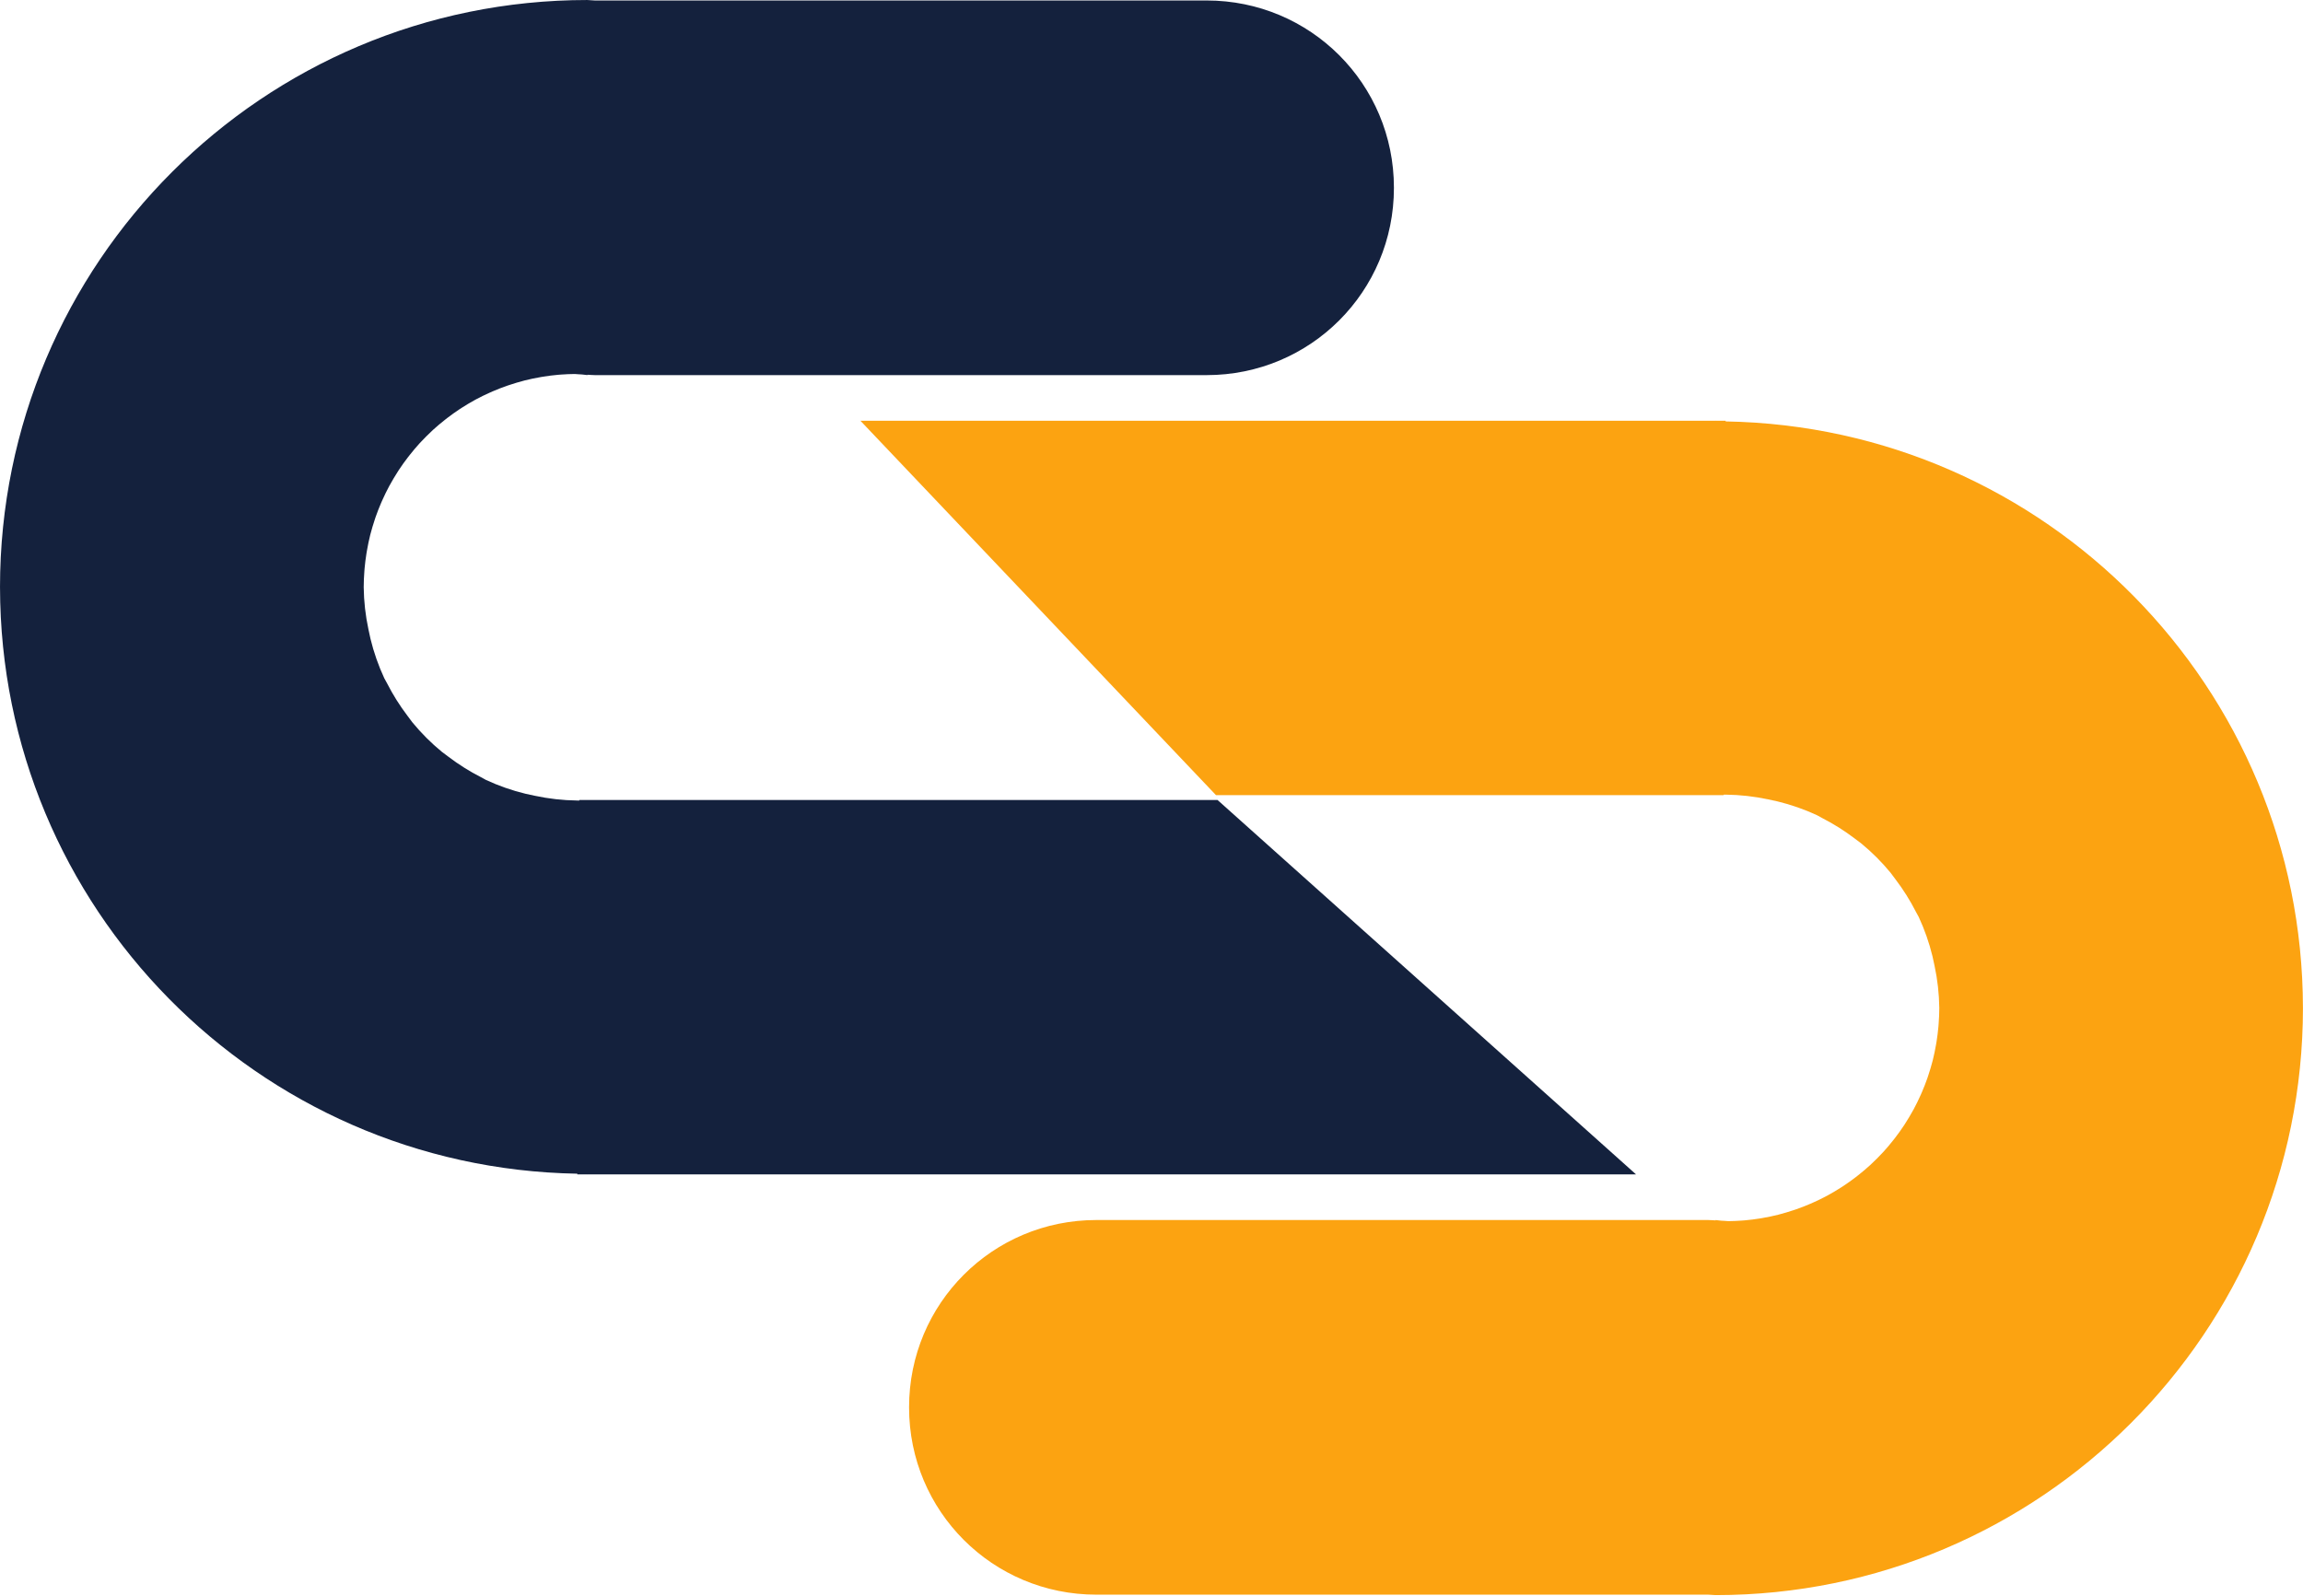
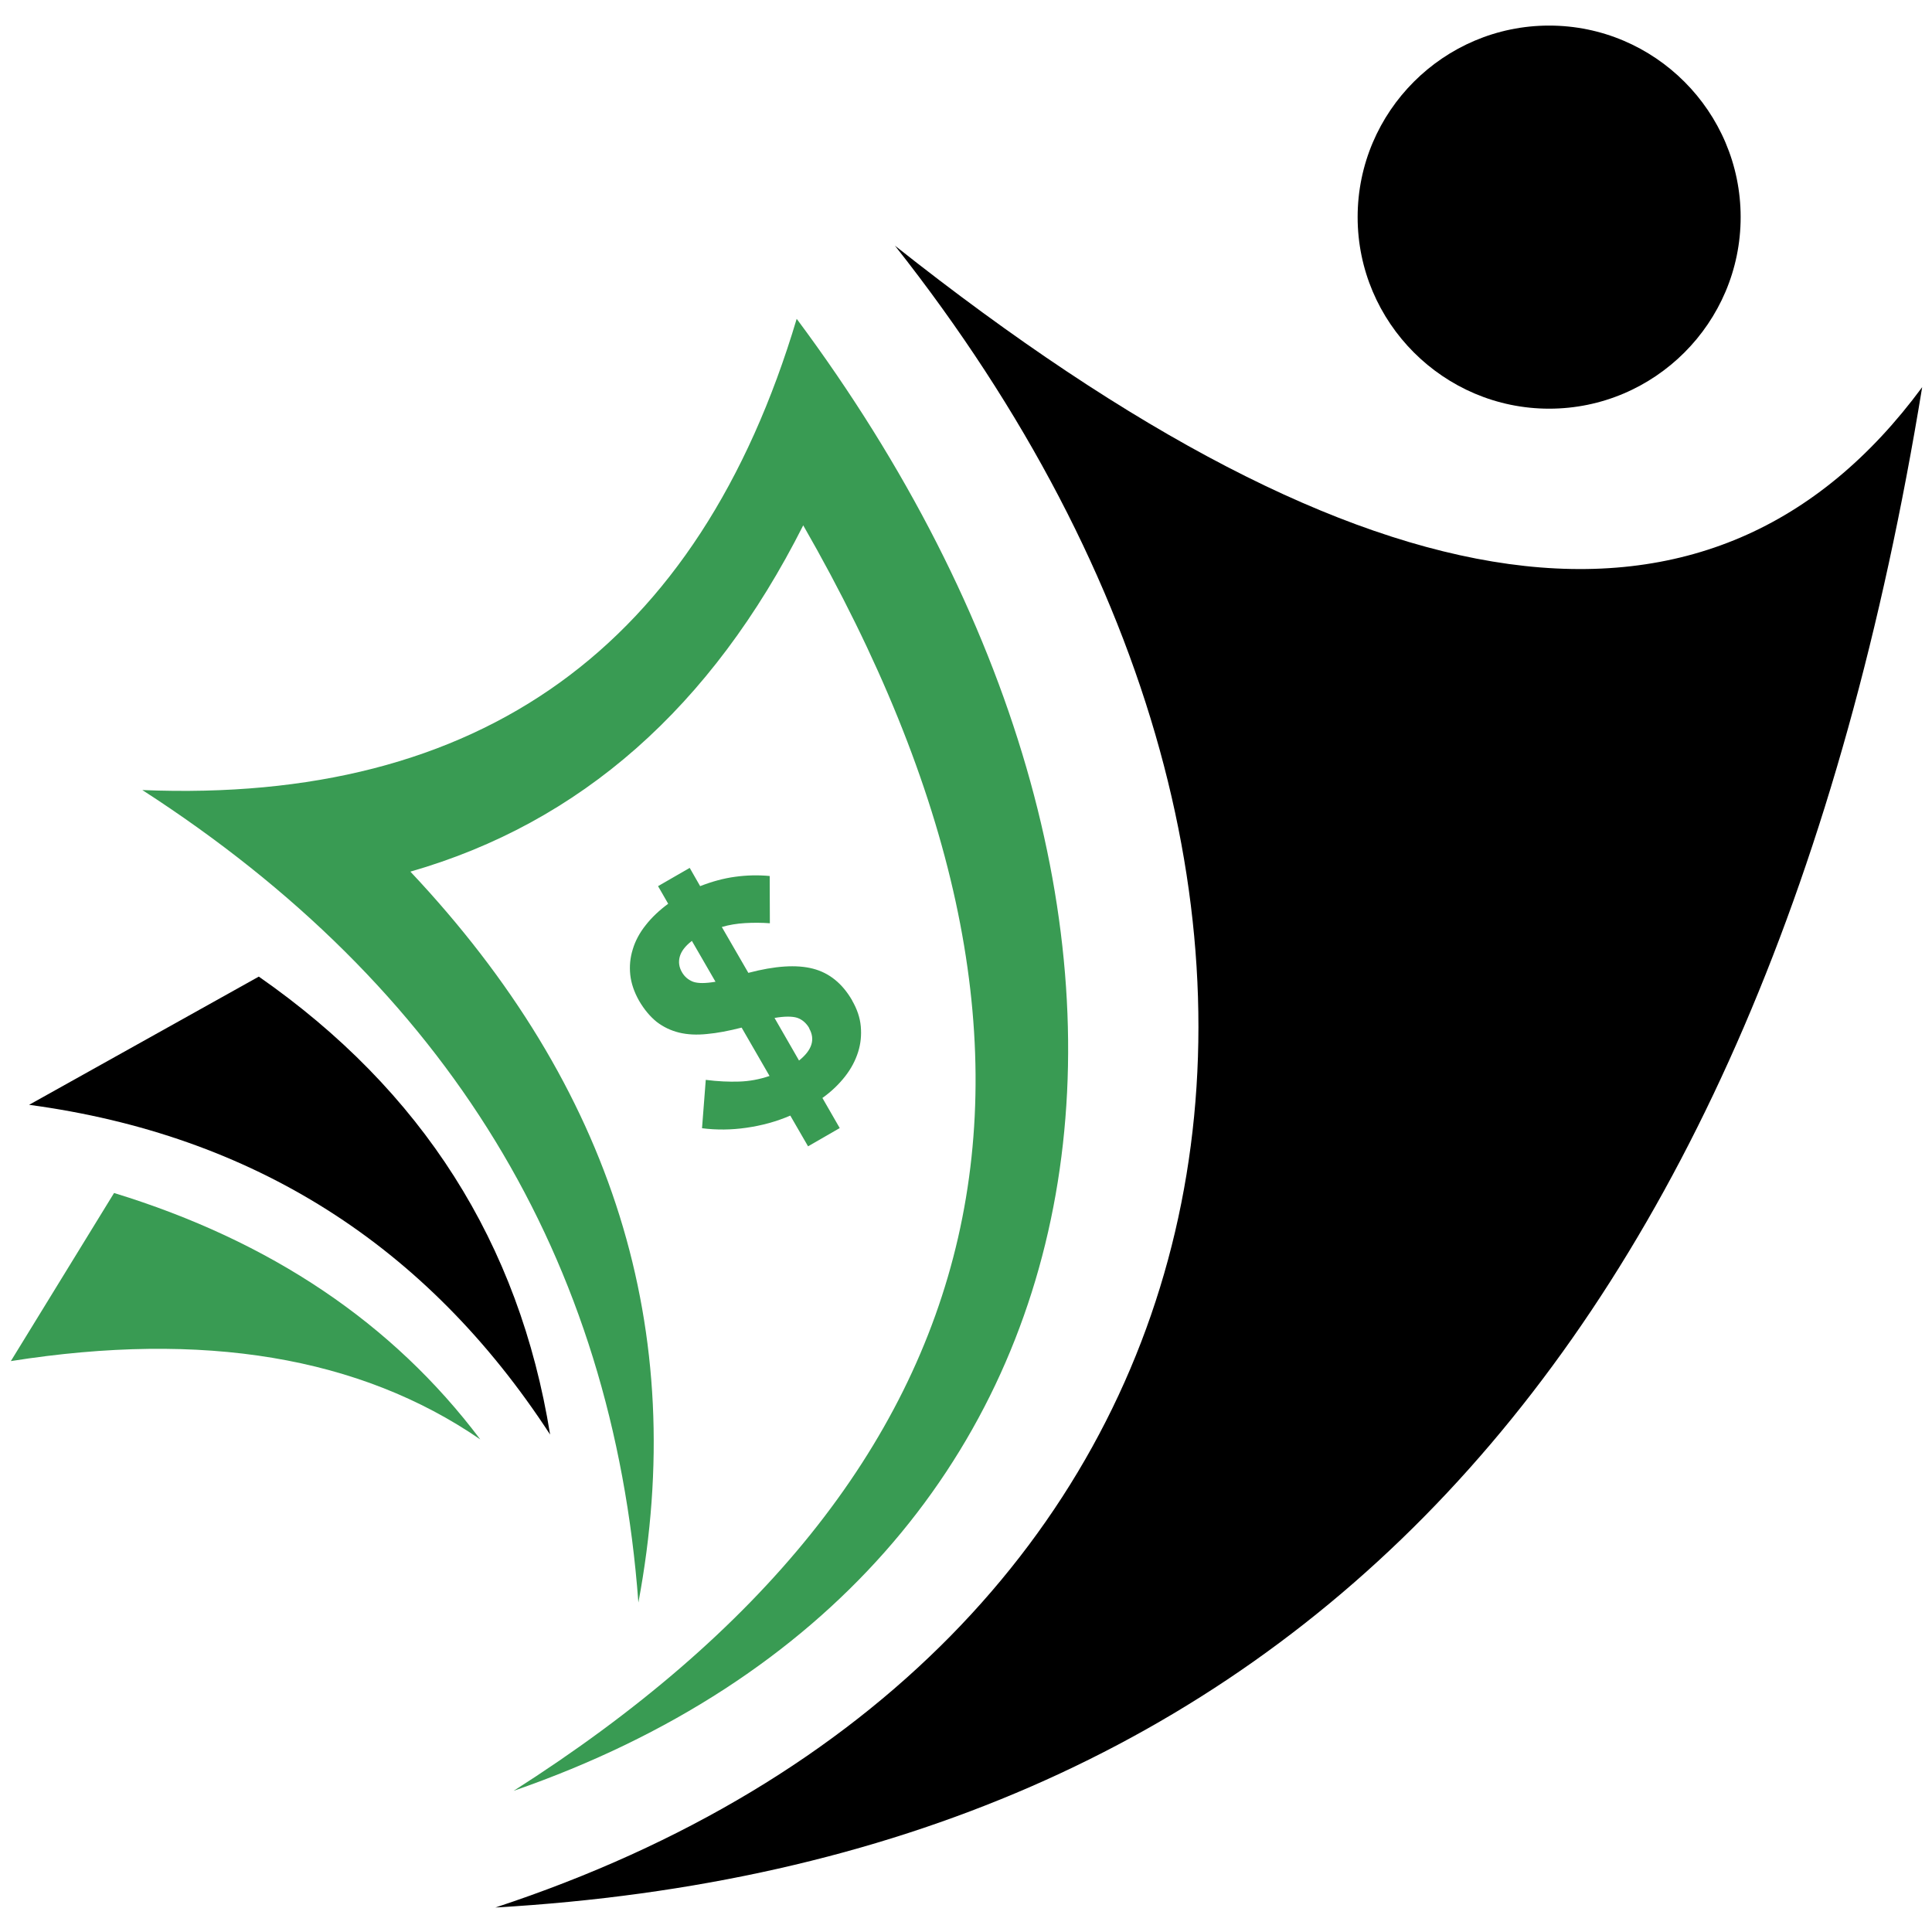
- <svg xmlns="http://www.w3.org/2000/svg" width="117.627mm" height="81.496mm" viewBox="0 0 117.627 81.496" version="1.1" id="svg1">
-   <defs id="defs1" />
-   <g id="layer1" transform="translate(-49.8796,-58.24653)">
-     <path id="path4" style="fill:#14213d;fill-opacity:1;stroke-width:0.265" d="M 79.88,58.247 A 30,30 0 0 0 49.88,88.247 l 5.17e-4,5.17e-4 a 30,30 0 0 0 29.486,29.963 v 0.035 h 0.485 a 30,30 0 0 0 0.029,0.002 30,30 0 0 0 0.043,-0.002 H 133.441 L 112.067,99.119 H 79.467 v 0.026 h -0.097 v -0.003 a 10.898,10.898 0 0 1 -0.019,0.002 10.898,10.898 0 0 1 -2.16,-0.243 10.898,10.898 0 0 1 -0.475,-0.103 10.898,10.898 0 0 1 -2.013,-0.704 10.898,10.898 0 0 1 -0.272,-0.149 10.898,10.898 0 0 1 -1.632,-1.025 10.898,10.898 0 0 1 -0.357,-0.268 10.898,10.898 0 0 1 -1.497,-1.497 10.898,10.898 0 0 1 -0.261,-0.349 10.898,10.898 0 0 1 -1.031,-1.642 10.898,10.898 0 0 1 -0.146,-0.267 10.898,10.898 0 0 1 -0.704,-2.012 10.898,10.898 0 0 1 -0.104,-0.48 10.898,10.898 0 0 1 -0.243,-2.157 10.898,10.898 0 0 1 0.033,-0.803 10.898,10.898 0 0 1 0.012,-0.158 10.898,10.898 0 0 1 0.096,-0.766 10.898,10.898 0 0 1 0.027,-0.157 10.898,10.898 0 0 1 0.163,-0.78 10.898,10.898 0 0 1 0.013,-0.049 10.898,10.898 0 0 1 0.215,-0.724 10.898,10.898 0 0 1 0.051,-0.155 10.898,10.898 0 0 1 0.279,-0.715 10.898,10.898 0 0 1 0.067,-0.151 10.898,10.898 0 0 1 0.346,-0.707 10.898,10.898 0 0 1 0.046,-0.081 10.898,10.898 0 0 1 0.384,-0.645 10.898,10.898 0 0 1 0.064,-0.101 10.898,10.898 0 0 1 0.46,-0.644 10.898,10.898 0 0 1 0.091,-0.116 10.898,10.898 0 0 1 0.514,-0.608 10.898,10.898 0 0 1 0.067,-0.07 10.898,10.898 0 0 1 0.533,-0.533 10.898,10.898 0 0 1 0.081,-0.078 10.898,10.898 0 0 1 0.6,-0.507 10.898,10.898 0 0 1 0.122,-0.096 10.898,10.898 0 0 1 0.639,-0.456 10.898,10.898 0 0 1 0.104,-0.067 10.898,10.898 0 0 1 0.662,-0.394 10.898,10.898 0 0 1 0.057,-0.032 10.898,10.898 0 0 1 0.716,-0.35 10.898,10.898 0 0 1 0.144,-0.064 10.898,10.898 0 0 1 0.72,-0.281 10.898,10.898 0 0 1 0.146,-0.048 10.898,10.898 0 0 1 0.729,-0.217 10.898,10.898 0 0 1 0.054,-0.015 10.898,10.898 0 0 1 0.792,-0.166 10.898,10.898 0 0 1 0.133,-0.023 10.898,10.898 0 0 1 0.776,-0.097 10.898,10.898 0 0 1 0.158,-0.012 10.898,10.898 0 0 1 0.685,-0.028 c 0.122,0.013 0.247,0.015 0.37,0.024 a 10.898,10.898 0 0 1 0.279,0.032 v -0.018 c 0.128,0.005 0.253,0.019 0.381,0.019 h 31.246 c 5.298,0 9.564,-4.265 9.564,-9.564 v -0.012 c 0,-5.298 -4.266,-9.564 -9.564,-9.564 h -31.246 -0.003 a 30,30 0 0 0 -0.38,-0.023 z" />
-     <path id="path5" style="fill:#fca311;fill-opacity:1;stroke-width:0.265" d="m 137.506,79.742 a 30,30 0 0 0 -0.043,0.002 H 93.828 l 18.159,19.126 h 25.932 v -0.026 h 0.097 v 0.003 a 10.898,10.898 0 0 1 0.019,-0.002 10.898,10.898 0 0 1 2.16,0.243 10.898,10.898 0 0 1 0.475,0.103 10.898,10.898 0 0 1 2.013,0.704 10.898,10.898 0 0 1 0.272,0.149 10.898,10.898 0 0 1 1.632,1.025 10.898,10.898 0 0 1 0.357,0.268 10.898,10.898 0 0 1 1.497,1.497 10.898,10.898 0 0 1 0.261,0.349 10.898,10.898 0 0 1 1.031,1.642 10.898,10.898 0 0 1 0.146,0.267 10.898,10.898 0 0 1 0.704,2.012 10.898,10.898 0 0 1 0.104,0.48 10.898,10.898 0 0 1 0.243,2.157 10.898,10.898 0 0 1 -0.033,0.803 10.898,10.898 0 0 1 -0.012,0.158 10.898,10.898 0 0 1 -0.096,0.766 10.898,10.898 0 0 1 -0.027,0.157 10.898,10.898 0 0 1 -0.163,0.78 10.898,10.898 0 0 1 -0.013,0.049 10.898,10.898 0 0 1 -0.215,0.724 10.898,10.898 0 0 1 -0.051,0.155 10.898,10.898 0 0 1 -0.279,0.715 10.898,10.898 0 0 1 -0.067,0.151 10.898,10.898 0 0 1 -0.346,0.707 10.898,10.898 0 0 1 -0.046,0.081 10.898,10.898 0 0 1 -0.384,0.645 10.898,10.898 0 0 1 -0.064,0.101 10.898,10.898 0 0 1 -0.46,0.644 10.898,10.898 0 0 1 -0.091,0.116 10.898,10.898 0 0 1 -0.514,0.608 10.898,10.898 0 0 1 -0.067,0.07 10.898,10.898 0 0 1 -0.533,0.533 10.898,10.898 0 0 1 -0.081,0.077 10.898,10.898 0 0 1 -0.6,0.507 10.898,10.898 0 0 1 -0.122,0.096 10.898,10.898 0 0 1 -0.639,0.456 10.898,10.898 0 0 1 -0.104,0.067 10.898,10.898 0 0 1 -0.662,0.394 10.898,10.898 0 0 1 -0.057,0.032 10.898,10.898 0 0 1 -0.716,0.35 10.898,10.898 0 0 1 -0.144,0.064 10.898,10.898 0 0 1 -0.72,0.281 10.898,10.898 0 0 1 -0.146,0.048 10.898,10.898 0 0 1 -0.729,0.217 10.898,10.898 0 0 1 -0.054,0.015 10.898,10.898 0 0 1 -0.792,0.166 10.898,10.898 0 0 1 -0.133,0.023 10.898,10.898 0 0 1 -0.776,0.097 10.898,10.898 0 0 1 -0.158,0.012 10.898,10.898 0 0 1 -0.685,0.028 c -0.122,-0.013 -0.247,-0.015 -0.37,-0.024 a 10.898,10.898 0 0 1 -0.279,-0.032 v 0.018 c -0.128,-0.005 -0.253,-0.019 -0.381,-0.019 h -31.246 c -5.298,0 -9.564,4.265 -9.564,9.564 v 0.012 c 0,5.298 4.266,9.564 9.564,9.564 h 31.246 0.003 a 30,30 0 0 0 0.38,0.023 30,30 0 0 0 30,-30 l -5.2e-4,-5.2e-4 a 30,30 0 0 0 -29.486,-29.963 v -0.035 h -0.485 a 30,30 0 0 0 -0.029,-0.002 z" />
+ <svg xmlns="http://www.w3.org/2000/svg" width="500" zoomAndPan="magnify" viewBox="0 0 375 375" height="500" preserveAspectRatio="xMidYMid meet" version="1.0">
+   <defs>
+     <clipPath id="0694e9035f">
+       <path d="M 96 47 L 373.211 47 L 373.211 370.246 L 96 370.246 Z M 96 47 " clip-rule="nonzero" />
+     </clipPath>
+     <clipPath id="829a2ec8b9">
+       <path d="M 263 4.996 L 338 4.996 L 338 80 L 263 80 Z M 263 4.996 " clip-rule="nonzero" />
+     </clipPath>
+   </defs>
+   <path fill="#399b53" d="M 22.145 231.551 L 2.105 264.188 C 39.457 258.285 69.852 263.34 93.219 279.387 C 76.238 256.832 52.535 240.875 22.113 231.551 Z M 22.145 231.551 " fill-opacity="1" fill-rule="evenodd" />
+   <path fill="#000000" d="M 5.648 214.445 C 49.086 220.289 82.805 241.633 106.777 278.449 C 100.785 241.27 81.957 211.66 50.234 189.559 Z M 5.648 214.445 " fill-opacity="1" fill-rule="evenodd" />
+   <path fill="#399b53" d="M 27.625 153.348 C 86.863 191.559 118.949 244.145 123.91 311.055 C 133.809 258.285 119.039 210.992 79.656 169.184 C 112.652 159.707 138.078 137.301 155.906 101.969 C 214.723 204.426 195.984 286.289 99.695 347.598 C 221.652 305.332 239.969 176.48 154.637 61.883 C 135.625 125.555 93.309 156.043 27.652 153.348 Z M 27.625 153.348 " fill-opacity="1" fill-rule="evenodd" />
+   <g clip-path="url(#0694e9035f)">
+     <path fill="#000000" d="M 173.707 47.684 C 275.293 176.266 242.992 321.926 96.152 370.246 C 250.105 361.344 342.402 262.977 373.094 75.145 C 332.594 130.066 266.121 120.922 173.707 47.684 Z M 173.707 47.684 " fill-opacity="1" fill-rule="evenodd" />
  </g>
+   <g clip-path="url(#829a2ec8b9)">
+     <path fill="#000000" d="M 300.688 79.324 C 321.152 79.324 337.859 62.641 337.859 42.145 C 337.859 21.68 321.18 4.965 300.688 4.965 C 280.227 4.965 263.516 21.648 263.516 42.145 C 263.516 62.609 280.227 79.324 300.688 79.324 Z M 300.688 79.324 " fill-opacity="1" fill-rule="evenodd" />
+   </g>
+   <path fill="#399b53" d="M 157.059 199.609 C 158.27 201.73 157.633 203.82 155.09 205.848 L 150.336 197.582 C 152.273 197.25 153.758 197.25 154.727 197.551 C 155.695 197.883 156.48 198.551 157.086 199.578 Z M 138.863 190.559 C 136.898 190.891 135.477 190.891 134.535 190.559 C 133.598 190.195 132.871 189.59 132.355 188.68 C 131.812 187.742 131.66 186.742 131.934 185.715 C 132.207 184.684 132.961 183.656 134.293 182.625 L 138.895 190.586 Z M 165.41 194.191 C 163.504 190.891 160.961 188.832 157.785 188.016 C 154.605 187.195 150.43 187.469 145.254 188.832 L 140.105 179.93 C 141.527 179.508 143.043 179.266 144.617 179.172 C 146.191 179.082 147.793 179.082 149.43 179.203 L 149.398 170.031 C 147.129 169.82 144.891 169.879 142.68 170.184 C 140.469 170.484 138.23 171.09 135.898 172 L 133.871 168.457 L 127.727 172 L 129.695 175.418 C 127.969 176.691 126.516 178.055 125.336 179.566 C 124.152 181.051 123.305 182.625 122.82 184.262 C 122.309 185.895 122.156 187.531 122.336 189.227 C 122.52 190.891 123.094 192.555 124.031 194.223 C 125.031 195.945 126.184 197.309 127.453 198.34 C 128.754 199.336 130.207 200.035 131.812 200.426 C 133.418 200.82 135.234 200.91 137.23 200.699 C 139.227 200.52 141.469 200.094 143.949 199.457 L 149.367 208.844 C 147.402 209.512 145.434 209.875 143.438 209.934 C 141.469 209.996 139.32 209.902 136.988 209.602 L 136.262 218.988 C 139.078 219.352 141.984 219.32 144.891 218.895 C 147.824 218.473 150.672 217.715 153.395 216.535 L 156.844 222.5 L 162.992 218.957 L 159.629 213.113 C 161.418 211.84 162.871 210.418 164.051 208.906 C 165.23 207.391 166.047 205.816 166.562 204.184 C 167.078 202.547 167.227 200.91 167.078 199.215 C 166.926 197.52 166.352 195.855 165.41 194.223 Z M 165.41 194.191 " fill-opacity="1" fill-rule="evenodd" />
</svg>
